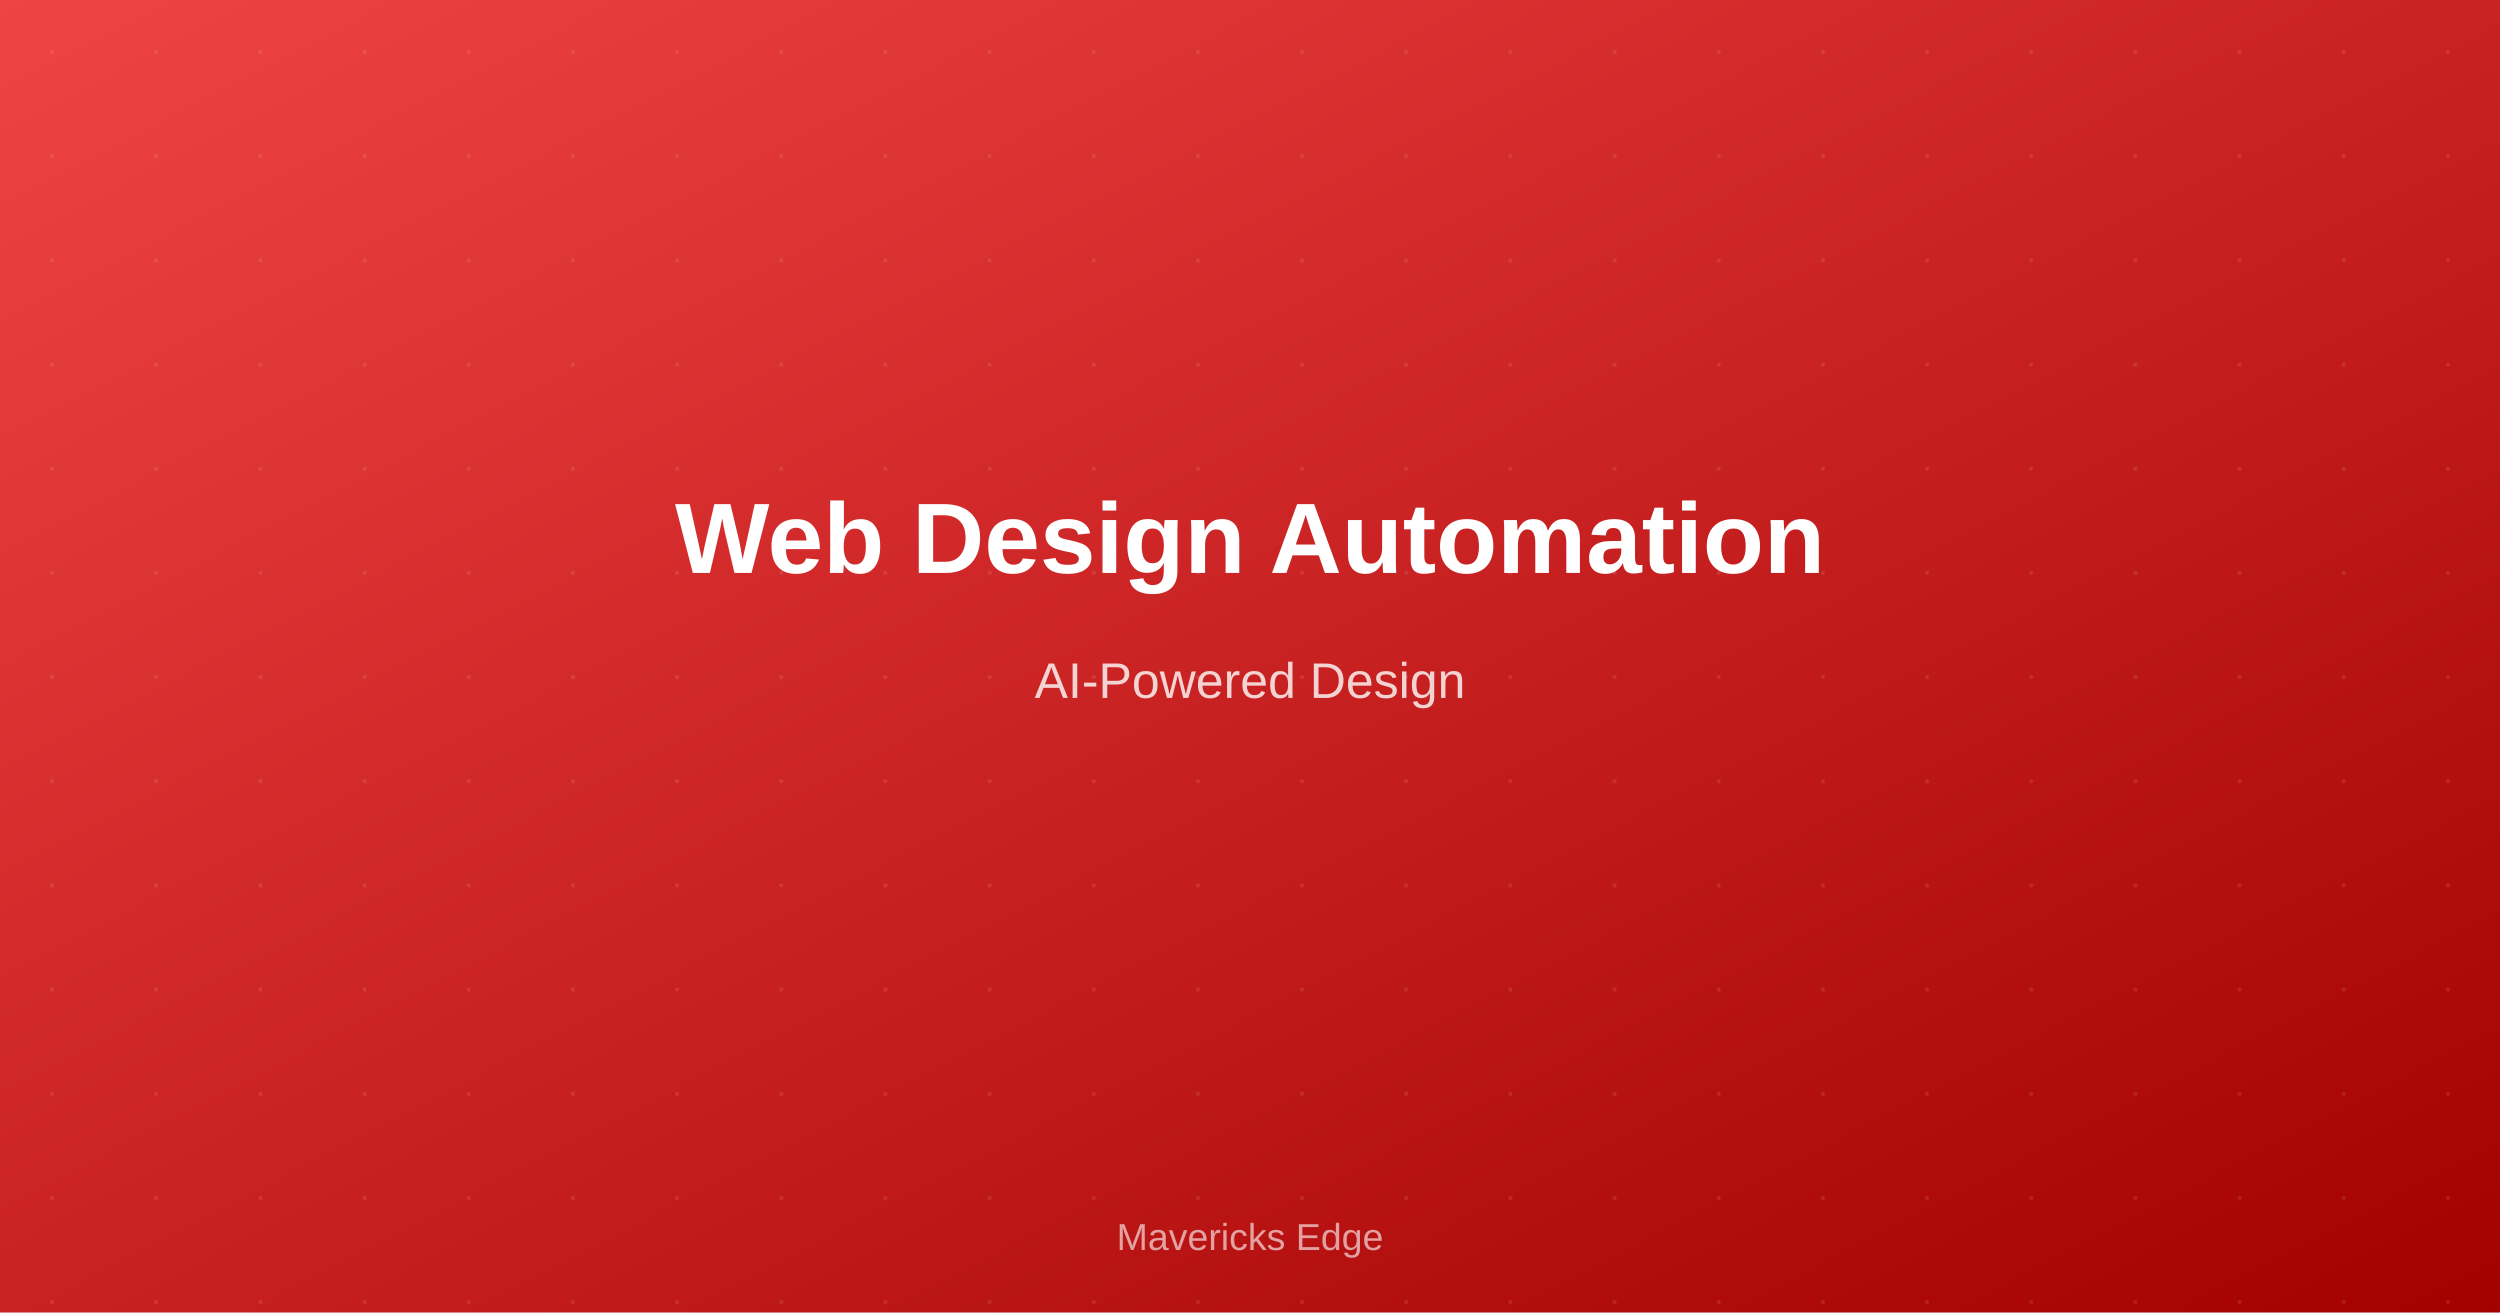
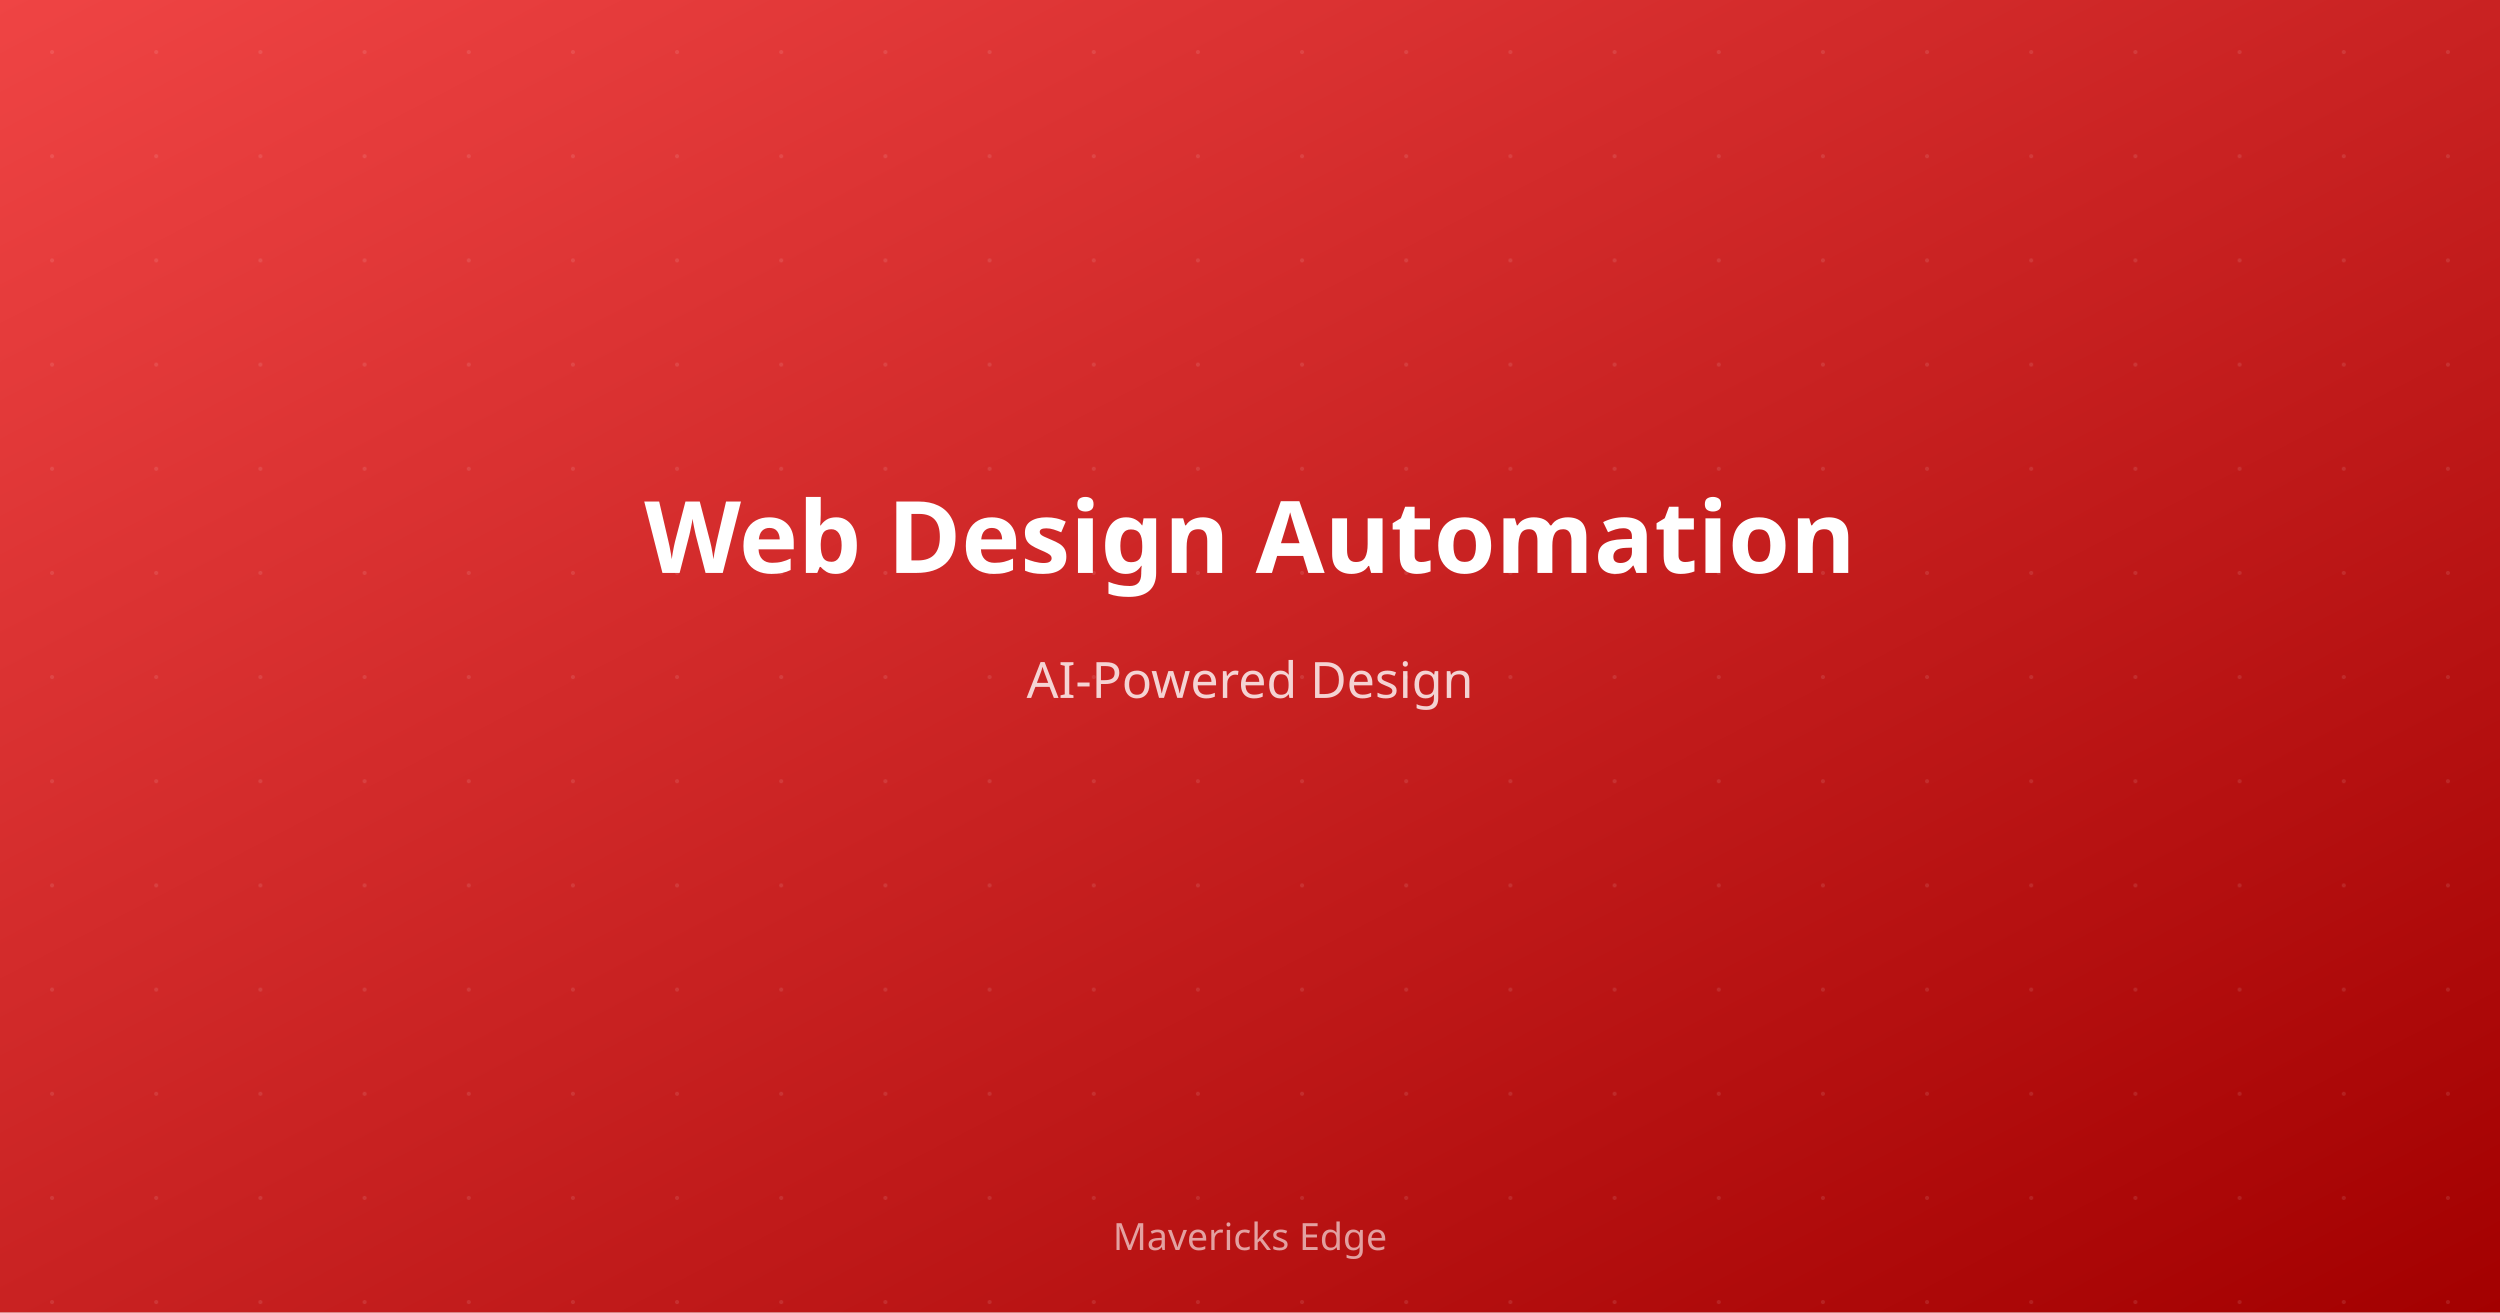
<svg xmlns="http://www.w3.org/2000/svg" width="1200" height="630">
  <defs>
    <linearGradient id="gradient" x1="0%" y1="0%" x2="100%" y2="100%">
      <stop offset="0%" style="stop-color:#EF4444;stop-opacity:1" />
      <stop offset="100%" style="stop-color:#a30000;stop-opacity:1" />
    </linearGradient>
  </defs>
  <rect width="1200" height="630" fill="url(#gradient)" />
  <defs>
    <pattern id="dots" x="0" y="0" width="50" height="50" patternUnits="userSpaceOnUse">
      <circle cx="25" cy="25" r="1" fill="rgba(255,255,255,0.1)" />
    </pattern>
  </defs>
  <rect width="1200" height="630" fill="url(#dots)" />
-   <text x="600" y="275" font-family="Arial, sans-serif" font-size="48" font-weight="bold" text-anchor="middle" fill="white">
+   <text x="600" y="275" font-family="Raleway, sans-serif" font-size="48" font-weight="bold" text-anchor="middle" fill="white">
    Web Design Automation
  </text>
-   <text x="600" y="335" font-family="Arial, sans-serif" font-size="24" text-anchor="middle" fill="rgba(255,255,255,0.8)">
+   <text x="600" y="335" font-family="Raleway, sans-serif" font-size="24" text-anchor="middle" fill="rgba(255,255,255,0.8)">
    AI-Powered Design
  </text>
-   <text x="600" y="600" font-family="Arial, sans-serif" font-size="18" text-anchor="middle" fill="rgba(255,255,255,0.6)">
+   <text x="600" y="600" font-family="Raleway, sans-serif" font-size="18" text-anchor="middle" fill="rgba(255,255,255,0.6)">
    Mavericks Edge
  </text>
</svg>
